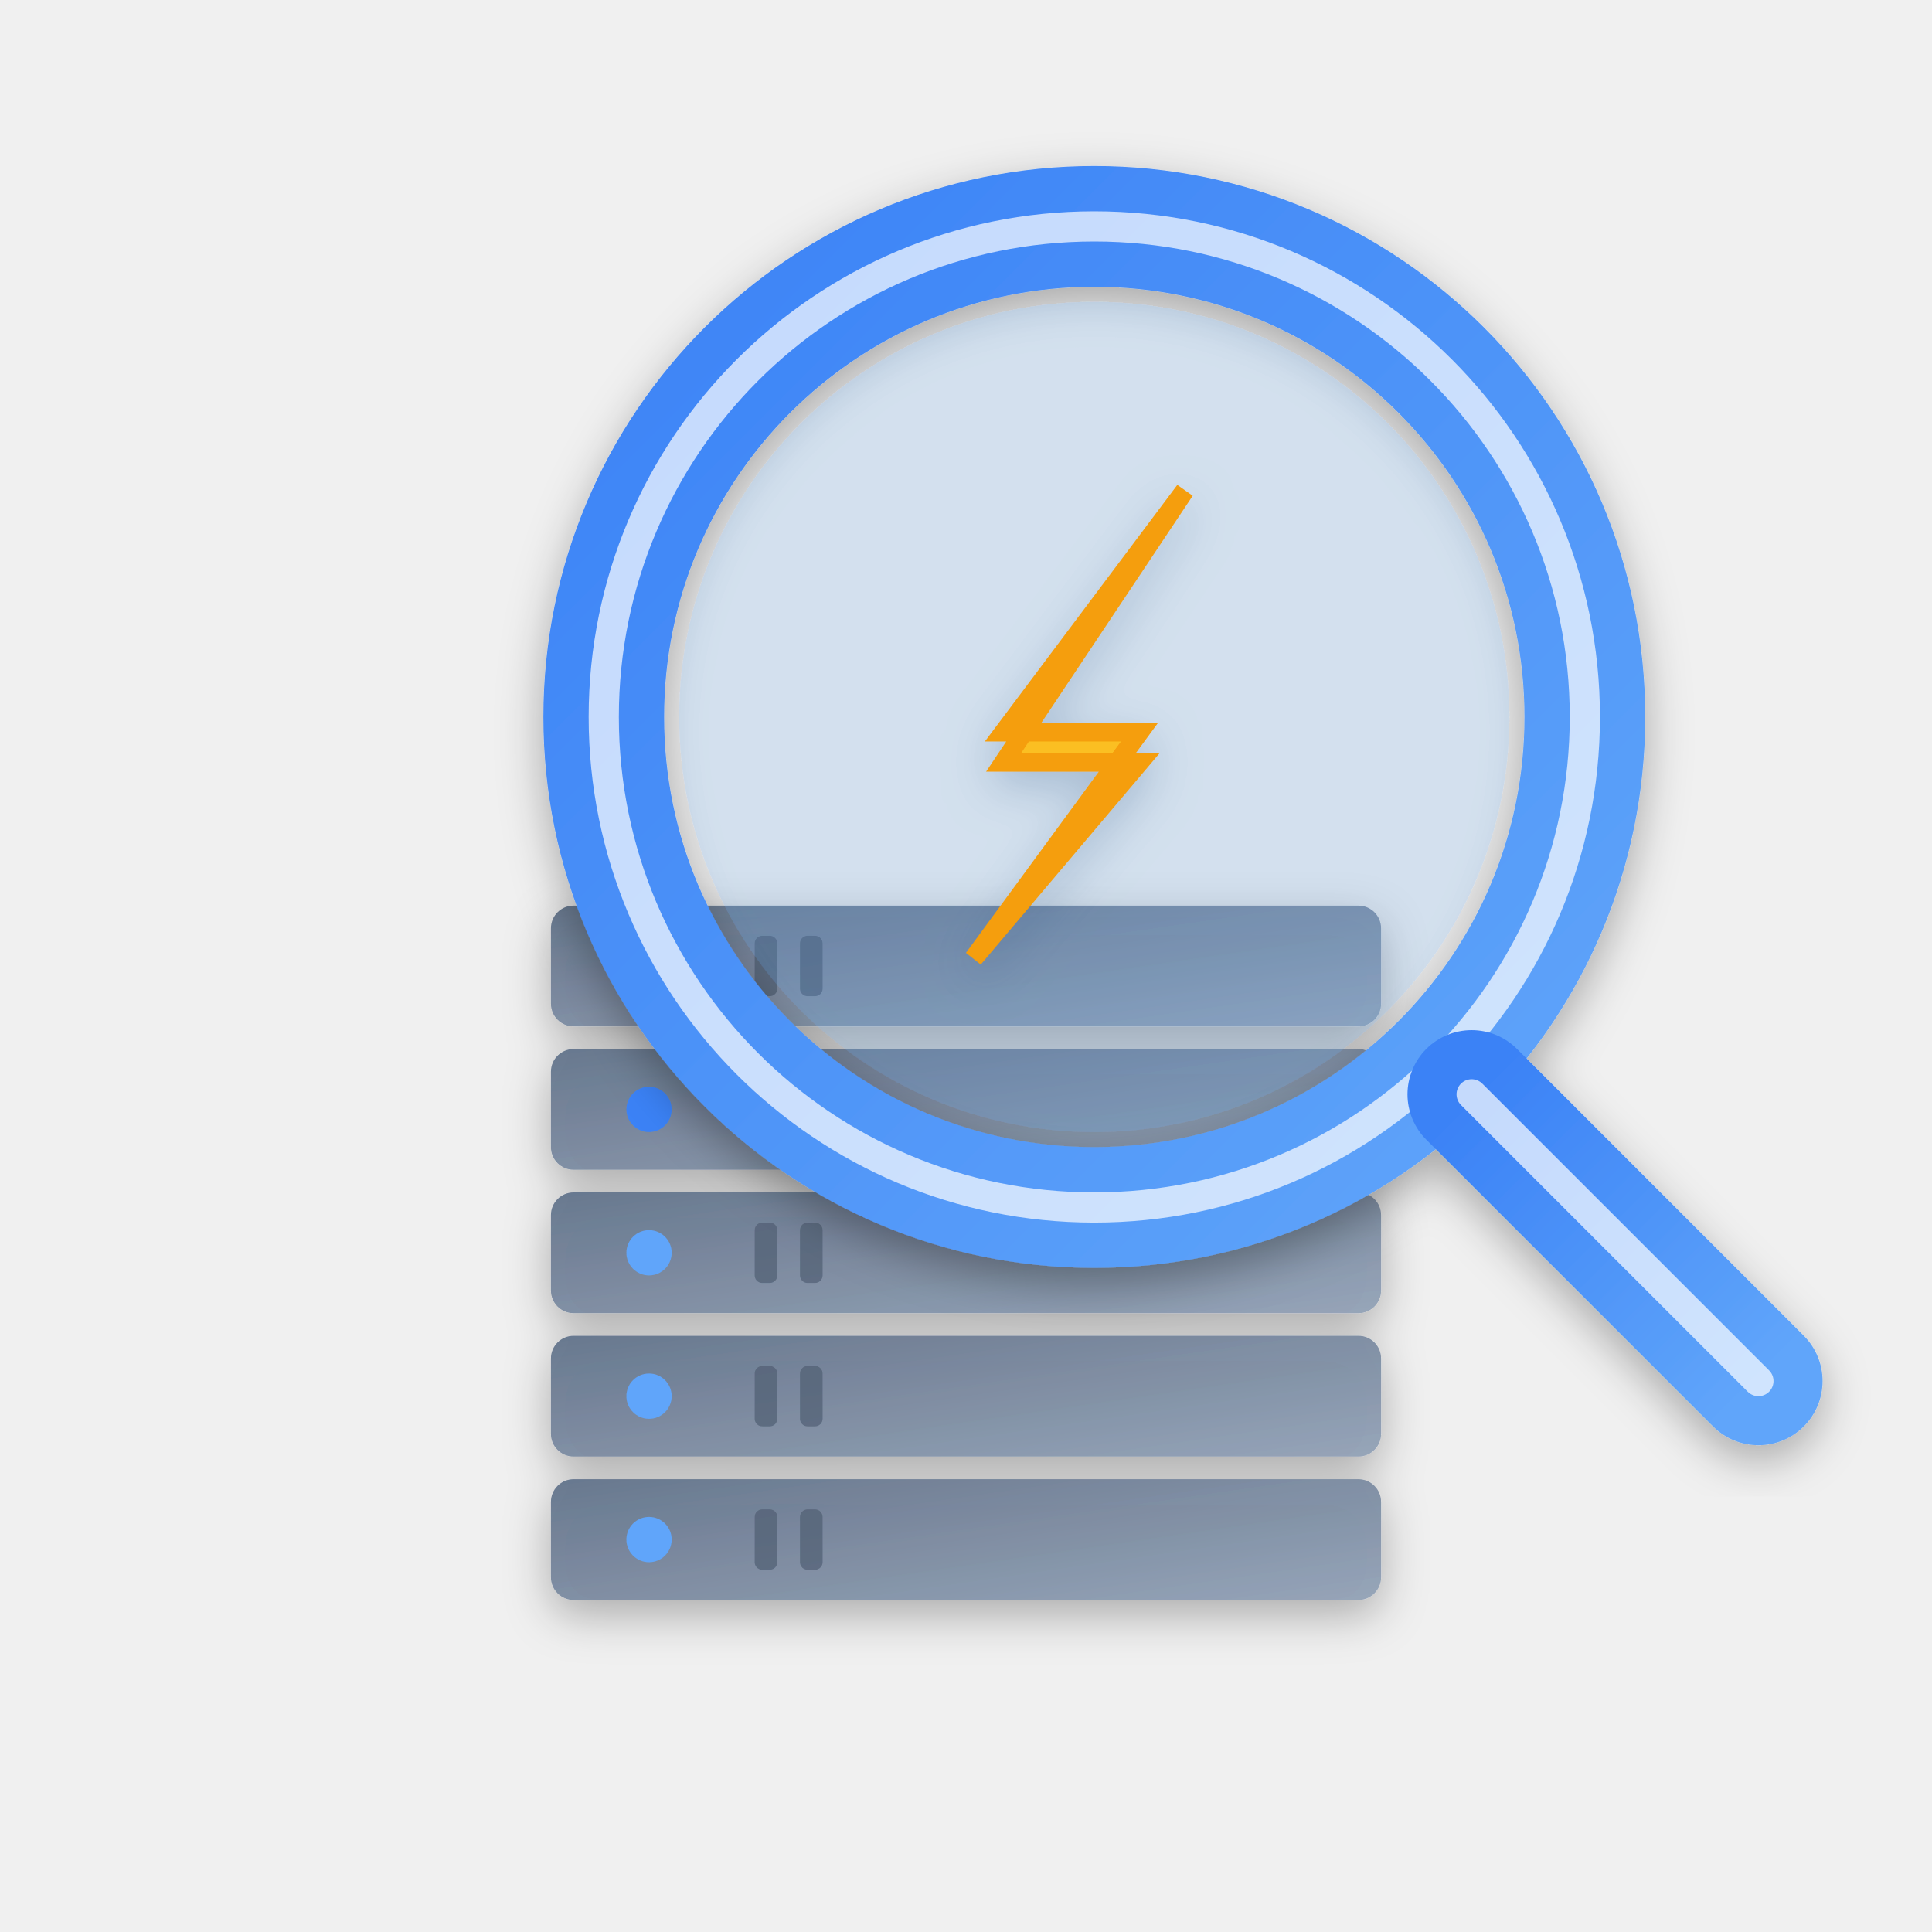
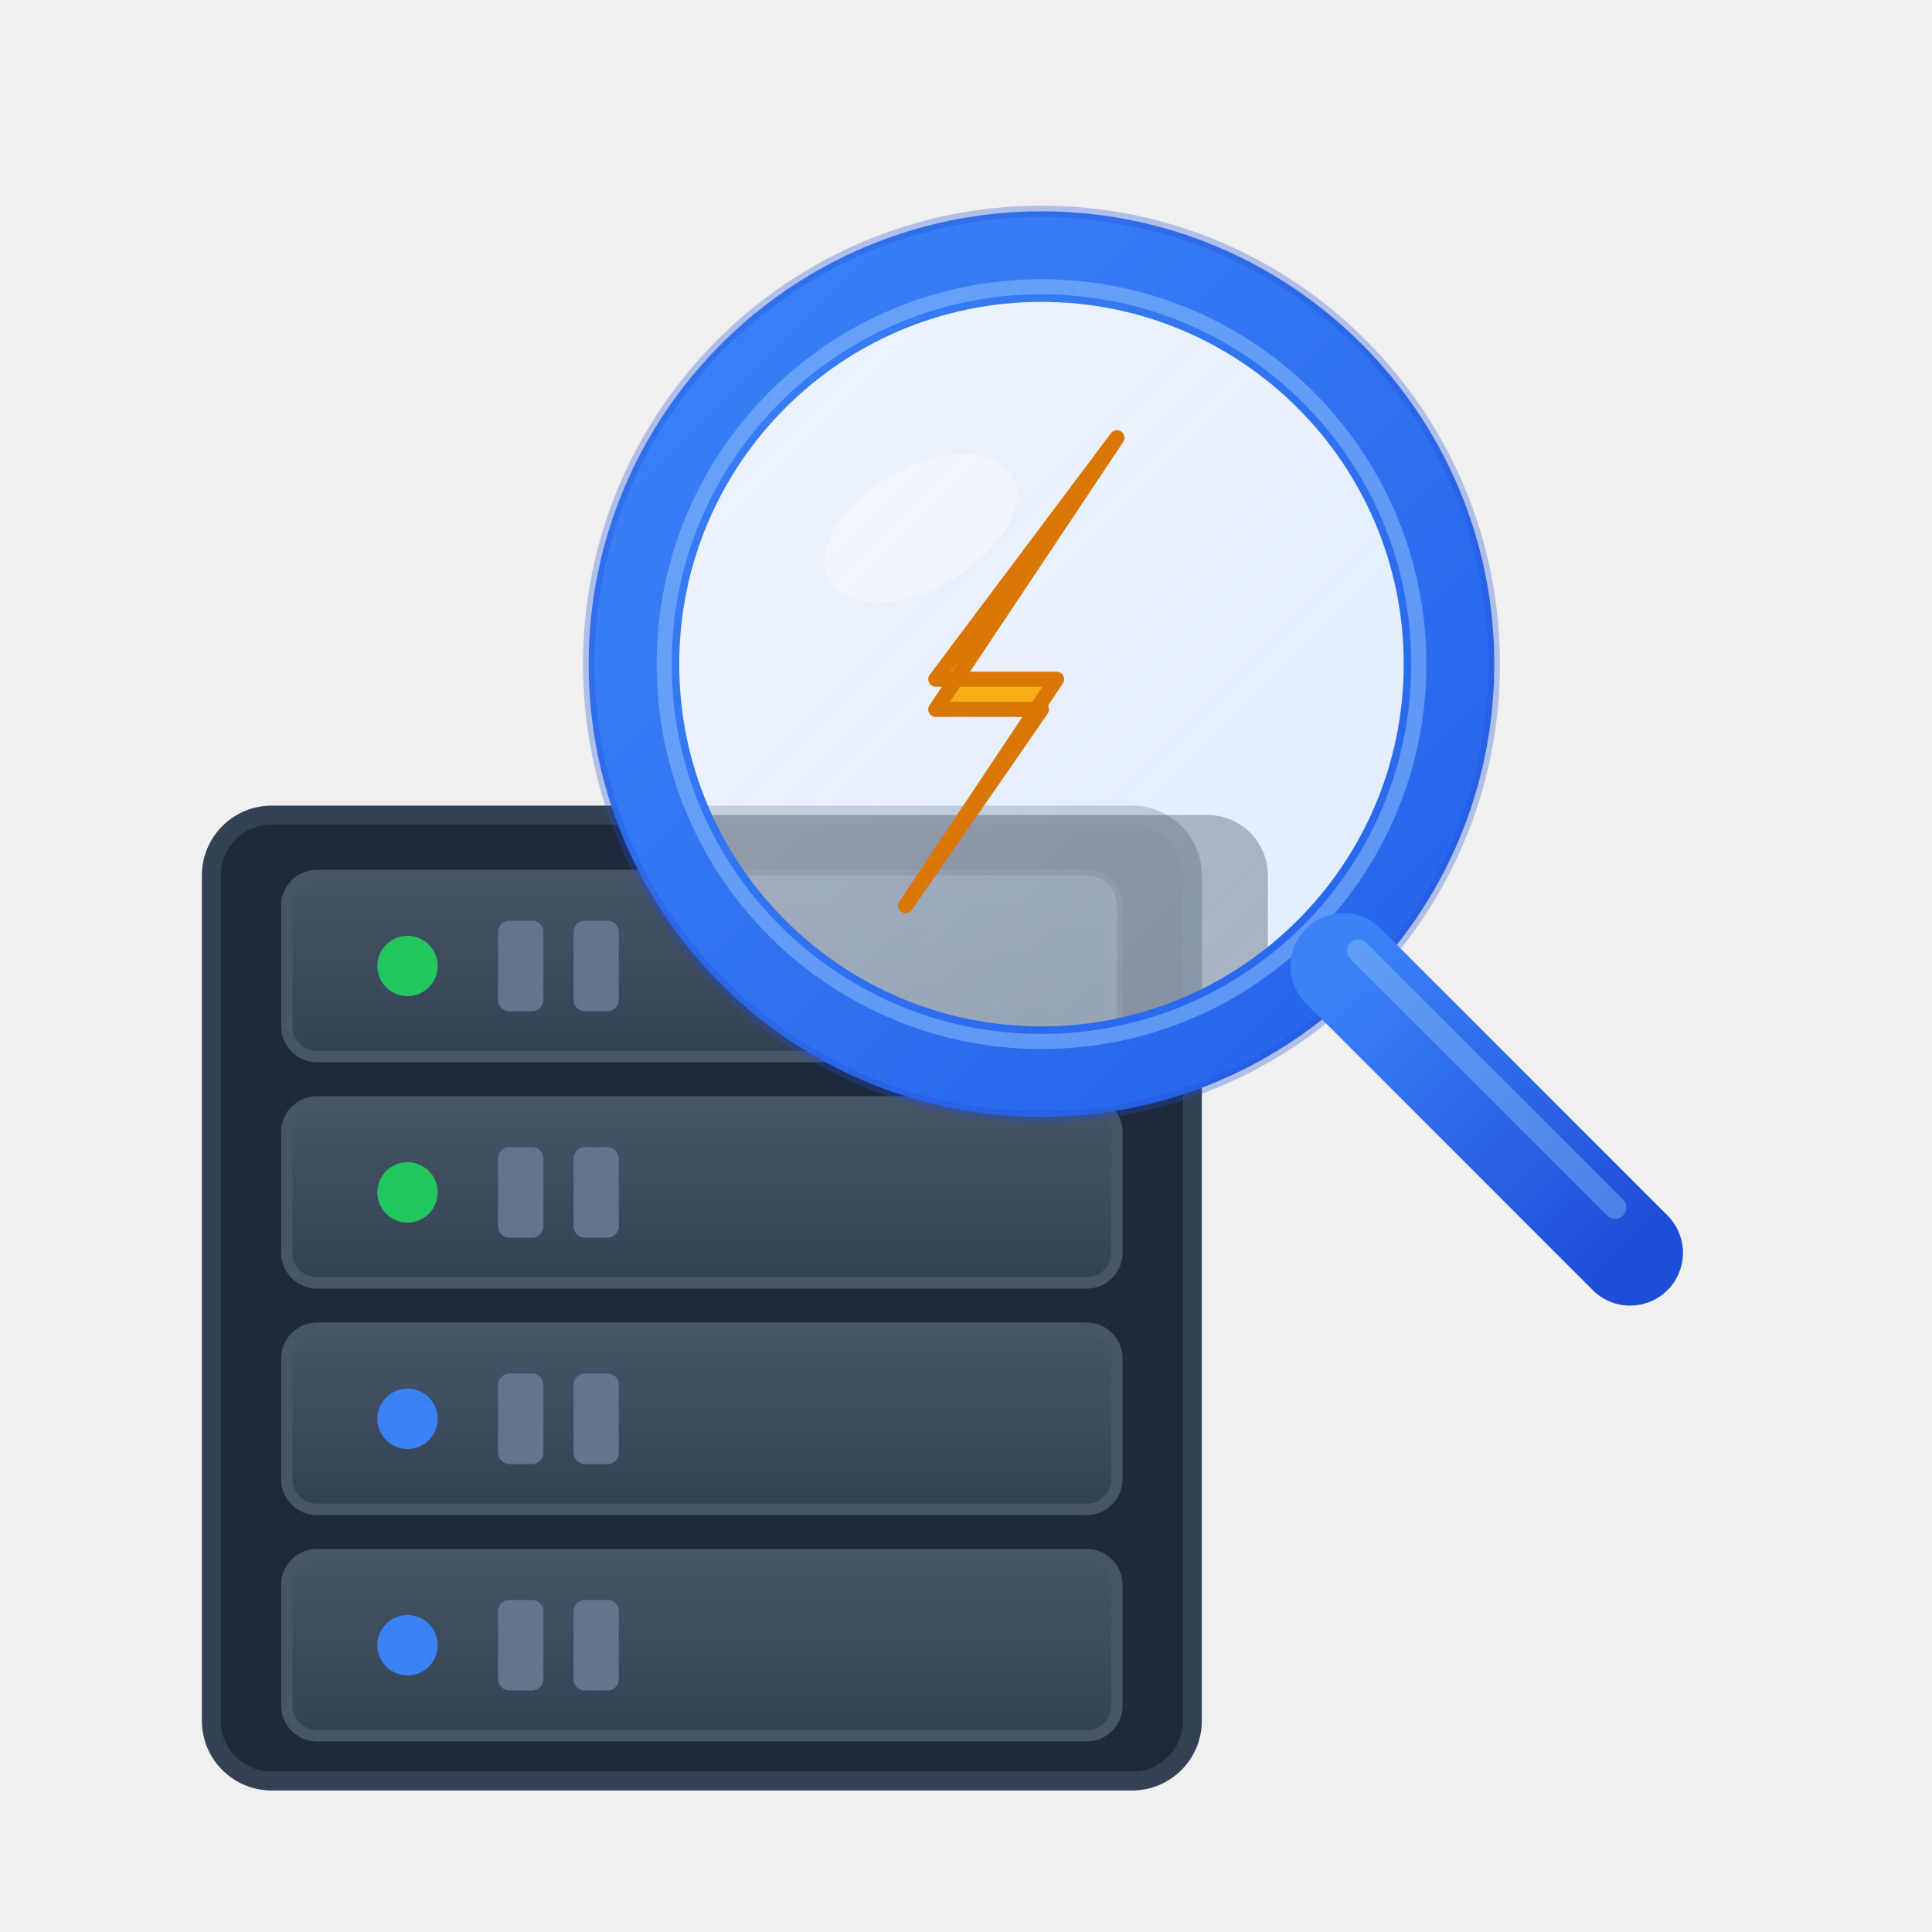
<svg xmlns="http://www.w3.org/2000/svg" width="256" height="256" viewBox="0 0 256 256">
  <defs>
-     <linearGradient id="glassGradient" x1="0%" y1="0%" x2="100%" y2="100%">
-       <stop offset="0%" style="stop-color:#3b82f6;stop-opacity:1" />
-       <stop offset="100%" style="stop-color:#60a5fa;stop-opacity:1" />
+     <linearGradient id="glassRing" x1="0%" y1="0%" x2="100%" y2="100%">
+       <stop offset="0%" style="stop-color:#3b82f6" />
+       <stop offset="100%" style="stop-color:#2563eb" />
    </linearGradient>
-     <linearGradient id="serverGradient" x1="0%" y1="0%" x2="100%" y2="100%">
-       <stop offset="0%" style="stop-color:#64748b;stop-opacity:1" />
-       <stop offset="100%" style="stop-color:#94a3b8;stop-opacity:1" />
+     <linearGradient id="serverBody" x1="0%" y1="0%" x2="0%" y2="100%">
+       <stop offset="0%" style="stop-color:#475569" />
+       <stop offset="100%" style="stop-color:#334155" />
    </linearGradient>
-     <filter id="dropShadow">
-       <feGaussianBlur in="SourceAlpha" stdDeviation="3" />
-       <feOffset dx="0" dy="2" result="offsetblur" />
-       <feComponentTransfer>
-         <feFuncA type="linear" slope="0.3" />
-       </feComponentTransfer>
-       <feMerge>
-         <feMergeNode />
-         <feMergeNode in="SourceGraphic" />
-       </feMerge>
-     </filter>
+     <linearGradient id="lensFill" x1="0%" y1="0%" x2="100%" y2="100%">
+       <stop offset="0%" style="stop-color:#eff6ff;stop-opacity:0.85" />
+       <stop offset="100%" style="stop-color:#dbeafe;stop-opacity:0.75" />
+     </linearGradient>
+     <linearGradient id="handleGrad" x1="0%" y1="0%" x2="100%" y2="100%">
+       <stop offset="0%" style="stop-color:#3b82f6" />
+       <stop offset="100%" style="stop-color:#1d4ed8" />
+     </linearGradient>
+     <linearGradient id="boltGrad" x1="0%" y1="0%" x2="0%" y2="100%">
+       <stop offset="0%" style="stop-color:#fbbf24" />
+       <stop offset="100%" style="stop-color:#f59e0b" />
+     </linearGradient>
+     <clipPath id="lensClip">
+       <circle cx="138" cy="88" r="54" />
+     </clipPath>
  </defs>
-   <g transform="translate(128, 165)" filter="url(#dropShadow)">
-     <rect x="-55" y="-45" width="110" height="16" rx="3" fill="url(#serverGradient)" opacity="0.95" />
-     <rect x="-55" y="-26" width="110" height="16" rx="3" fill="url(#serverGradient)" opacity="0.95" />
-     <rect x="-55" y="-7" width="110" height="16" rx="3" fill="url(#serverGradient)" opacity="0.95" />
-     <rect x="-55" y="12" width="110" height="16" rx="3" fill="url(#serverGradient)" opacity="0.95" />
-     <rect x="-55" y="31" width="110" height="16" rx="3" fill="url(#serverGradient)" opacity="0.95" />
-     <circle cx="-42" cy="-37" r="3" fill="#3b82f6" />
-     <circle cx="-42" cy="-18" r="3" fill="#3b82f6" />
-     <circle cx="-42" cy="1" r="3" fill="#60a5fa" />
-     <circle cx="-42" cy="20" r="3" fill="#60a5fa" />
-     <circle cx="-42" cy="39" r="3" fill="#60a5fa" />
-     <rect x="-28" y="-41" width="3" height="8" rx="1" fill="#475569" opacity="0.6" />
-     <rect x="-22" y="-41" width="3" height="8" rx="1" fill="#475569" opacity="0.6" />
-     <rect x="-28" y="-22" width="3" height="8" rx="1" fill="#475569" opacity="0.6" />
-     <rect x="-22" y="-22" width="3" height="8" rx="1" fill="#475569" opacity="0.6" />
-     <rect x="-28" y="-3" width="3" height="8" rx="1" fill="#475569" opacity="0.6" />
-     <rect x="-22" y="-3" width="3" height="8" rx="1" fill="#475569" opacity="0.6" />
-     <rect x="-28" y="16" width="3" height="8" rx="1" fill="#475569" opacity="0.6" />
-     <rect x="-22" y="16" width="3" height="8" rx="1" fill="#475569" opacity="0.6" />
-     <rect x="-28" y="35" width="3" height="8" rx="1" fill="#475569" opacity="0.6" />
-     <rect x="-22" y="35" width="3" height="8" rx="1" fill="#475569" opacity="0.6" />
+   <g>
+     <rect x="28" y="108" width="130" height="128" rx="8" fill="#1e293b" stroke="#334155" stroke-width="2.5" />
+     <rect x="38" y="116" width="110" height="24" rx="4" fill="url(#serverBody)" stroke="#475569" stroke-width="1.5" />
+     <circle cx="54" cy="128" r="4" fill="#22c55e" />
+     <rect x="66" y="122" width="6" height="12" rx="1.5" fill="#64748b" />
+     <rect x="76" y="122" width="6" height="12" rx="1.5" fill="#64748b" />
+     <rect x="38" y="146" width="110" height="24" rx="4" fill="url(#serverBody)" stroke="#475569" stroke-width="1.5" />
+     <circle cx="54" cy="158" r="4" fill="#22c55e" />
+     <rect x="66" y="152" width="6" height="12" rx="1.5" fill="#64748b" />
+     <rect x="76" y="152" width="6" height="12" rx="1.5" fill="#64748b" />
+     <rect x="38" y="176" width="110" height="24" rx="4" fill="url(#serverBody)" stroke="#475569" stroke-width="1.5" />
+     <circle cx="54" cy="188" r="4" fill="#3b82f6" />
+     <rect x="66" y="182" width="6" height="12" rx="1.5" fill="#64748b" />
+     <rect x="76" y="182" width="6" height="12" rx="1.5" fill="#64748b" />
+     <rect x="38" y="206" width="110" height="24" rx="4" fill="url(#serverBody)" stroke="#475569" stroke-width="1.5" />
+     <circle cx="54" cy="218" r="4" fill="#3b82f6" />
+     <rect x="66" y="212" width="6" height="12" rx="1.5" fill="#64748b" />
+     <rect x="76" y="212" width="6" height="12" rx="1.5" fill="#64748b" />
  </g>
-   <g transform="translate(145, 95)" filter="url(#dropShadow)">
-     <circle cx="0" cy="0" r="65" fill="none" stroke="url(#glassGradient)" stroke-width="16" />
-     <circle cx="0" cy="0" r="65" fill="none" stroke="#ffffff" stroke-width="4" opacity="0.7" />
-     <circle cx="0" cy="0" r="55" fill="#60a5fa" opacity="0.15" />
-     <path d="M 50 50 L 88 88" stroke="url(#glassGradient)" stroke-width="17" stroke-linecap="round" />
-     <path d="M 50 50 L 88 88" stroke="#ffffff" stroke-width="4" stroke-linecap="round" opacity="0.7" />
-     <path d="M 12 -30 L -12 2 L 6 2 L -16 32 L 6 6 L -12 6 Z" fill="#fbbf24" stroke="#f59e0b" stroke-width="2.5" />
+   <g>
+     <circle cx="138" cy="88" r="54" fill="url(#lensFill)" />
+     <g clip-path="url(#lensClip)" opacity="0.3">
+       <rect x="38" y="108" width="130" height="128" rx="8" fill="#1e293b" />
+       <rect x="38" y="116" width="110" height="24" rx="4" fill="#475569" />
+       <rect x="38" y="146" width="110" height="24" rx="4" fill="#475569" />
+     </g>
+     <path d="M 148 58 L 124 90 L 140 90 L 120 120 L 138 94 L 124 94 Z" fill="url(#boltGrad)" stroke="#d97706" stroke-width="2" stroke-linejoin="round" />
+     <circle cx="138" cy="88" r="54" fill="none" stroke="url(#glassRing)" stroke-width="12" />
+     <circle cx="138" cy="88" r="50" fill="none" stroke="#93c5fd" stroke-width="2" opacity="0.5" />
+     <circle cx="138" cy="88" r="60" fill="none" stroke="#1d4ed8" stroke-width="1.5" opacity="0.3" />
+     <ellipse cx="122" cy="70" rx="14" ry="8" fill="white" opacity="0.35" transform="rotate(-30,122,70)" />
+     <line x1="178" y1="128" x2="216" y2="166" stroke="url(#handleGrad)" stroke-width="14" stroke-linecap="round" />
+     <line x1="180" y1="126" x2="214" y2="160" stroke="#93c5fd" stroke-width="3" stroke-linecap="round" opacity="0.4" />
  </g>
</svg>
